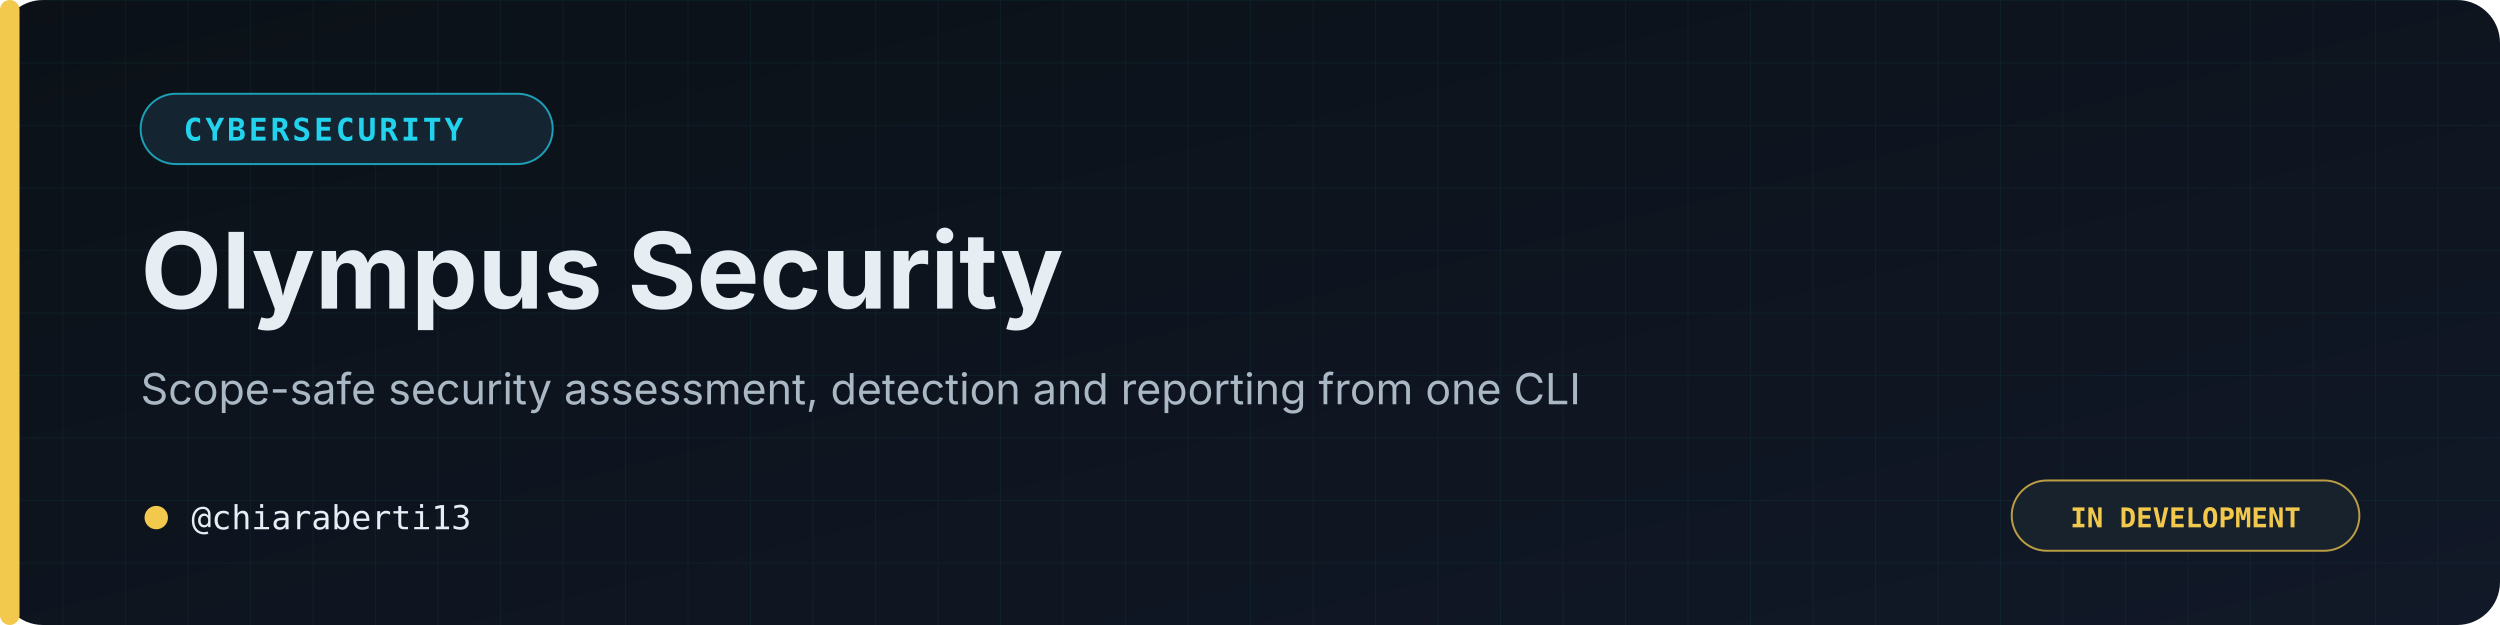
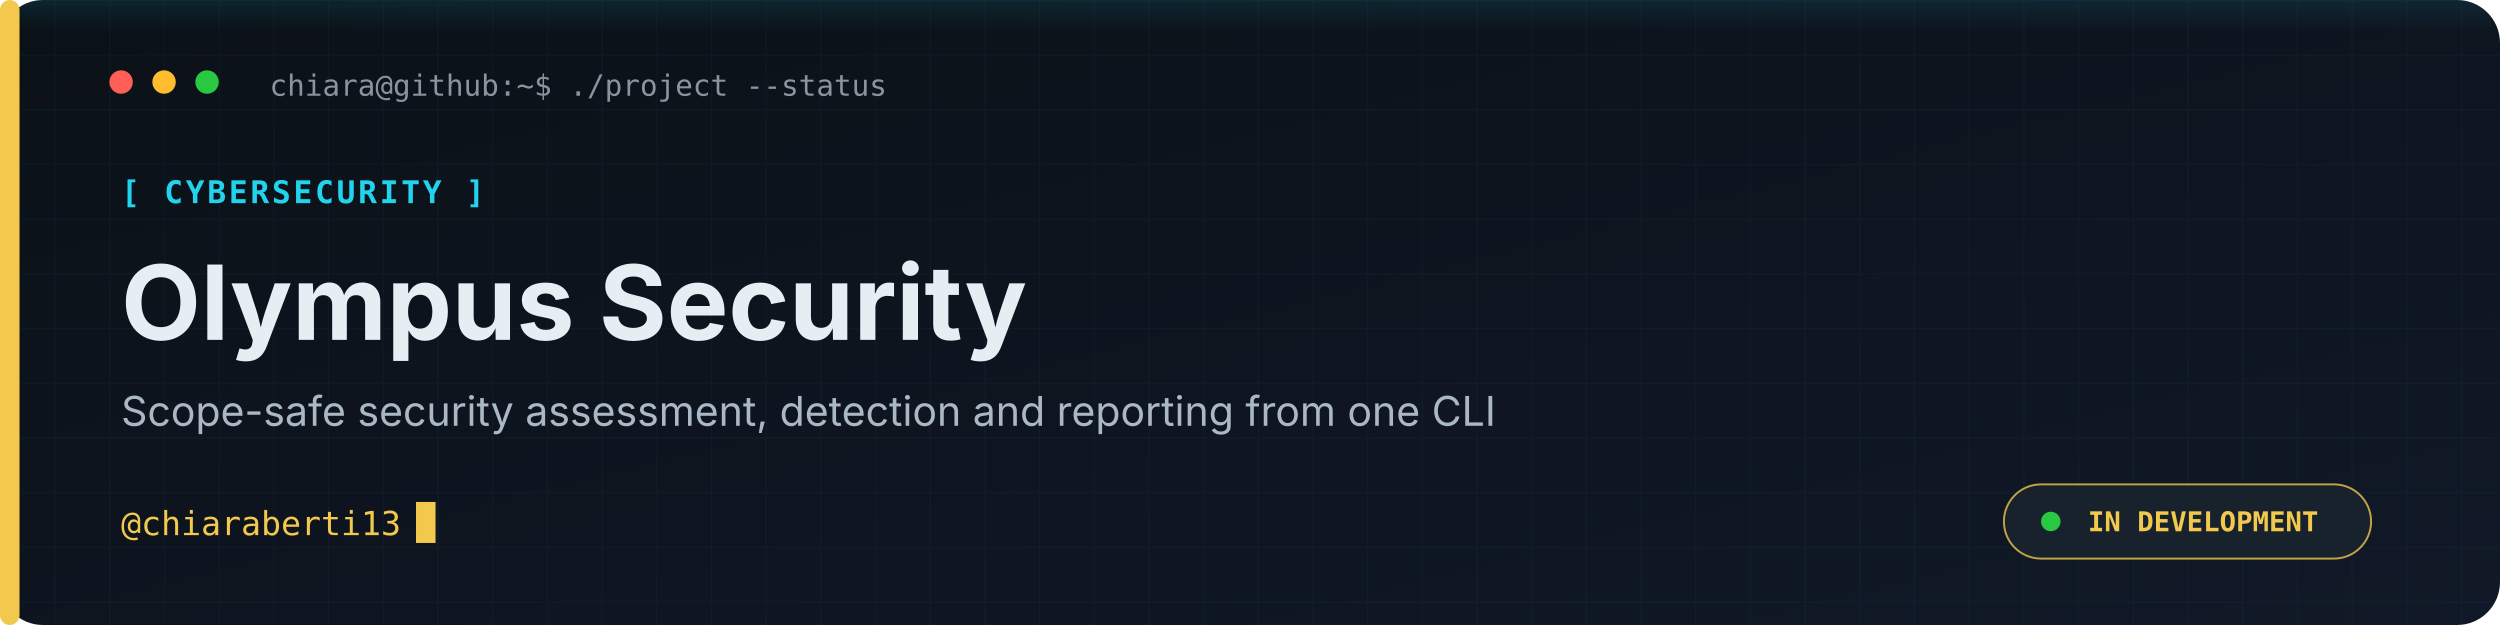
<svg xmlns="http://www.w3.org/2000/svg" width="1280" height="320" viewBox="0 0 1280 320" role="img" aria-label="Olympus Security — Scope-safe security assessment, detection and reporting from one CLI">
  <defs>
    <linearGradient id="bg" x1="0" y1="0" x2="1" y2="1">
-       <stop offset="0" stop-color="#0B1117" />
+       <stop stop-color="#0B1117" />
      <stop offset="1" stop-color="#111827" />
    </linearGradient>
-     <pattern id="grid" width="32" height="32" patternUnits="userSpaceOnUse">
-       <path d="M32 0H0V32" fill="none" stroke="#22D3EE" stroke-opacity=".055" />
+     <pattern id="grid" width="28" height="28" patternUnits="userSpaceOnUse">
+       <path d="M28 0H0V28" fill="none" stroke="#22D3EE" stroke-opacity=".045" />
    </pattern>
+     <linearGradient id="scan" x1="0" y1="0" x2="0" y2="1">
+       <stop stop-color="#22D3EE" stop-opacity="0" />
+       <stop offset=".5" stop-color="#22D3EE" stop-opacity=".16" />
+       <stop offset="1" stop-color="#22D3EE" stop-opacity="0" />
+     </linearGradient>
+     <clipPath id="clip">
+       <rect width="1280" height="320" rx="22" />
+     </clipPath>
  </defs>
  <rect width="1280" height="320" rx="22" fill="url(#bg)" />
  <rect width="1280" height="320" rx="22" fill="url(#grid)" />
+   <g clip-path="url(#clip)">
+     <rect x="0" y="-36" width="1280" height="52" fill="url(#scan)">
+       <animate attributeName="y" values="-52;320" dur="7s" repeatCount="indefinite" />
+     </rect>
+   </g>
  <rect x="0" y="0" width="10" height="320" rx="5" fill="#F2C94C" />
-   <rect x="72" y="48" width="211" height="36" rx="18" fill="#152431" stroke="#22D3EE" stroke-opacity=".72" />
-   <text x="94" y="72" fill="#22D3EE" font-family="JetBrains Mono, ui-monospace, monospace" font-size="16" font-weight="700" letter-spacing="1.5">CYBERSECURITY</text>
-   <text x="72" y="158" fill="#E6EDF3" font-family="Inter, Arial, sans-serif" font-size="54" font-weight="750">Olympus Security</text>
-   <text x="72" y="207" fill="#AAB7C4" font-family="Inter, Arial, sans-serif" font-size="22">Scope-safe security assessment, detection and reporting from one CLI</text>
-   <circle cx="80" cy="265" r="6" fill="#F2C94C" />
-   <text x="98" y="271" fill="#E6EDF3" font-family="JetBrains Mono, ui-monospace, monospace" font-size="17">@chiaraberti13</text>
-   <rect x="1030" y="246" width="178" height="36" rx="18" fill="#18222D" stroke="#F2C94C" stroke-opacity=".75" />
-   <text x="1119" y="270" text-anchor="middle" fill="#F2C94C" font-family="JetBrains Mono, ui-monospace, monospace" font-size="14" font-weight="700">IN DEVELOPMENT</text>
+   <circle cx="62" cy="42" r="6" fill="#FF5F57" />
+   <circle cx="84" cy="42" r="6" fill="#FEBC2E" />
+   <circle cx="106" cy="42" r="6" fill="#28C840" />
+   <text x="138" y="49" fill="#8B949E" font-family="JetBrains Mono, ui-monospace, monospace" font-size="15">chiara@github:~$ ./project --status</text>
+   <text x="62" y="104" fill="#22D3EE" font-family="JetBrains Mono, ui-monospace, monospace" font-size="16" font-weight="700" letter-spacing="1.4">[ CYBERSECURITY ]</text>
+   <text x="62" y="174" fill="#E6EDF3" font-family="Inter, Arial, sans-serif" font-size="53" font-weight="750">Olympus Security</text>
+   <text x="62" y="218" fill="#AAB7C4" font-family="Inter, Arial, sans-serif" font-size="21">Scope-safe security assessment, detection and reporting from one CLI</text>
+   <text x="62" y="274" fill="#F2C94C" font-family="JetBrains Mono, ui-monospace, monospace" font-size="17">@chiaraberti13</text>
+   <rect x="213" y="257" width="10" height="21" fill="#F2C94C">
+     <animate attributeName="opacity" values="1;1;0;0;1" dur="1.15s" repeatCount="indefinite" />
+   </rect>
+   <rect x="1026" y="248" width="188" height="38" rx="19" fill="#18222D" stroke="#F2C94C" stroke-opacity=".78" />
+   <circle cx="1050" cy="267" r="5" fill="#28C840">
+     <animate attributeName="opacity" values=".35;1;.35" dur="2.4s" repeatCount="indefinite" />
+   </circle>
+   <text x="1128" y="272" text-anchor="middle" fill="#F2C94C" font-family="JetBrains Mono, ui-monospace, monospace" font-size="14" font-weight="700">IN DEVELOPMENT</text>
</svg>
